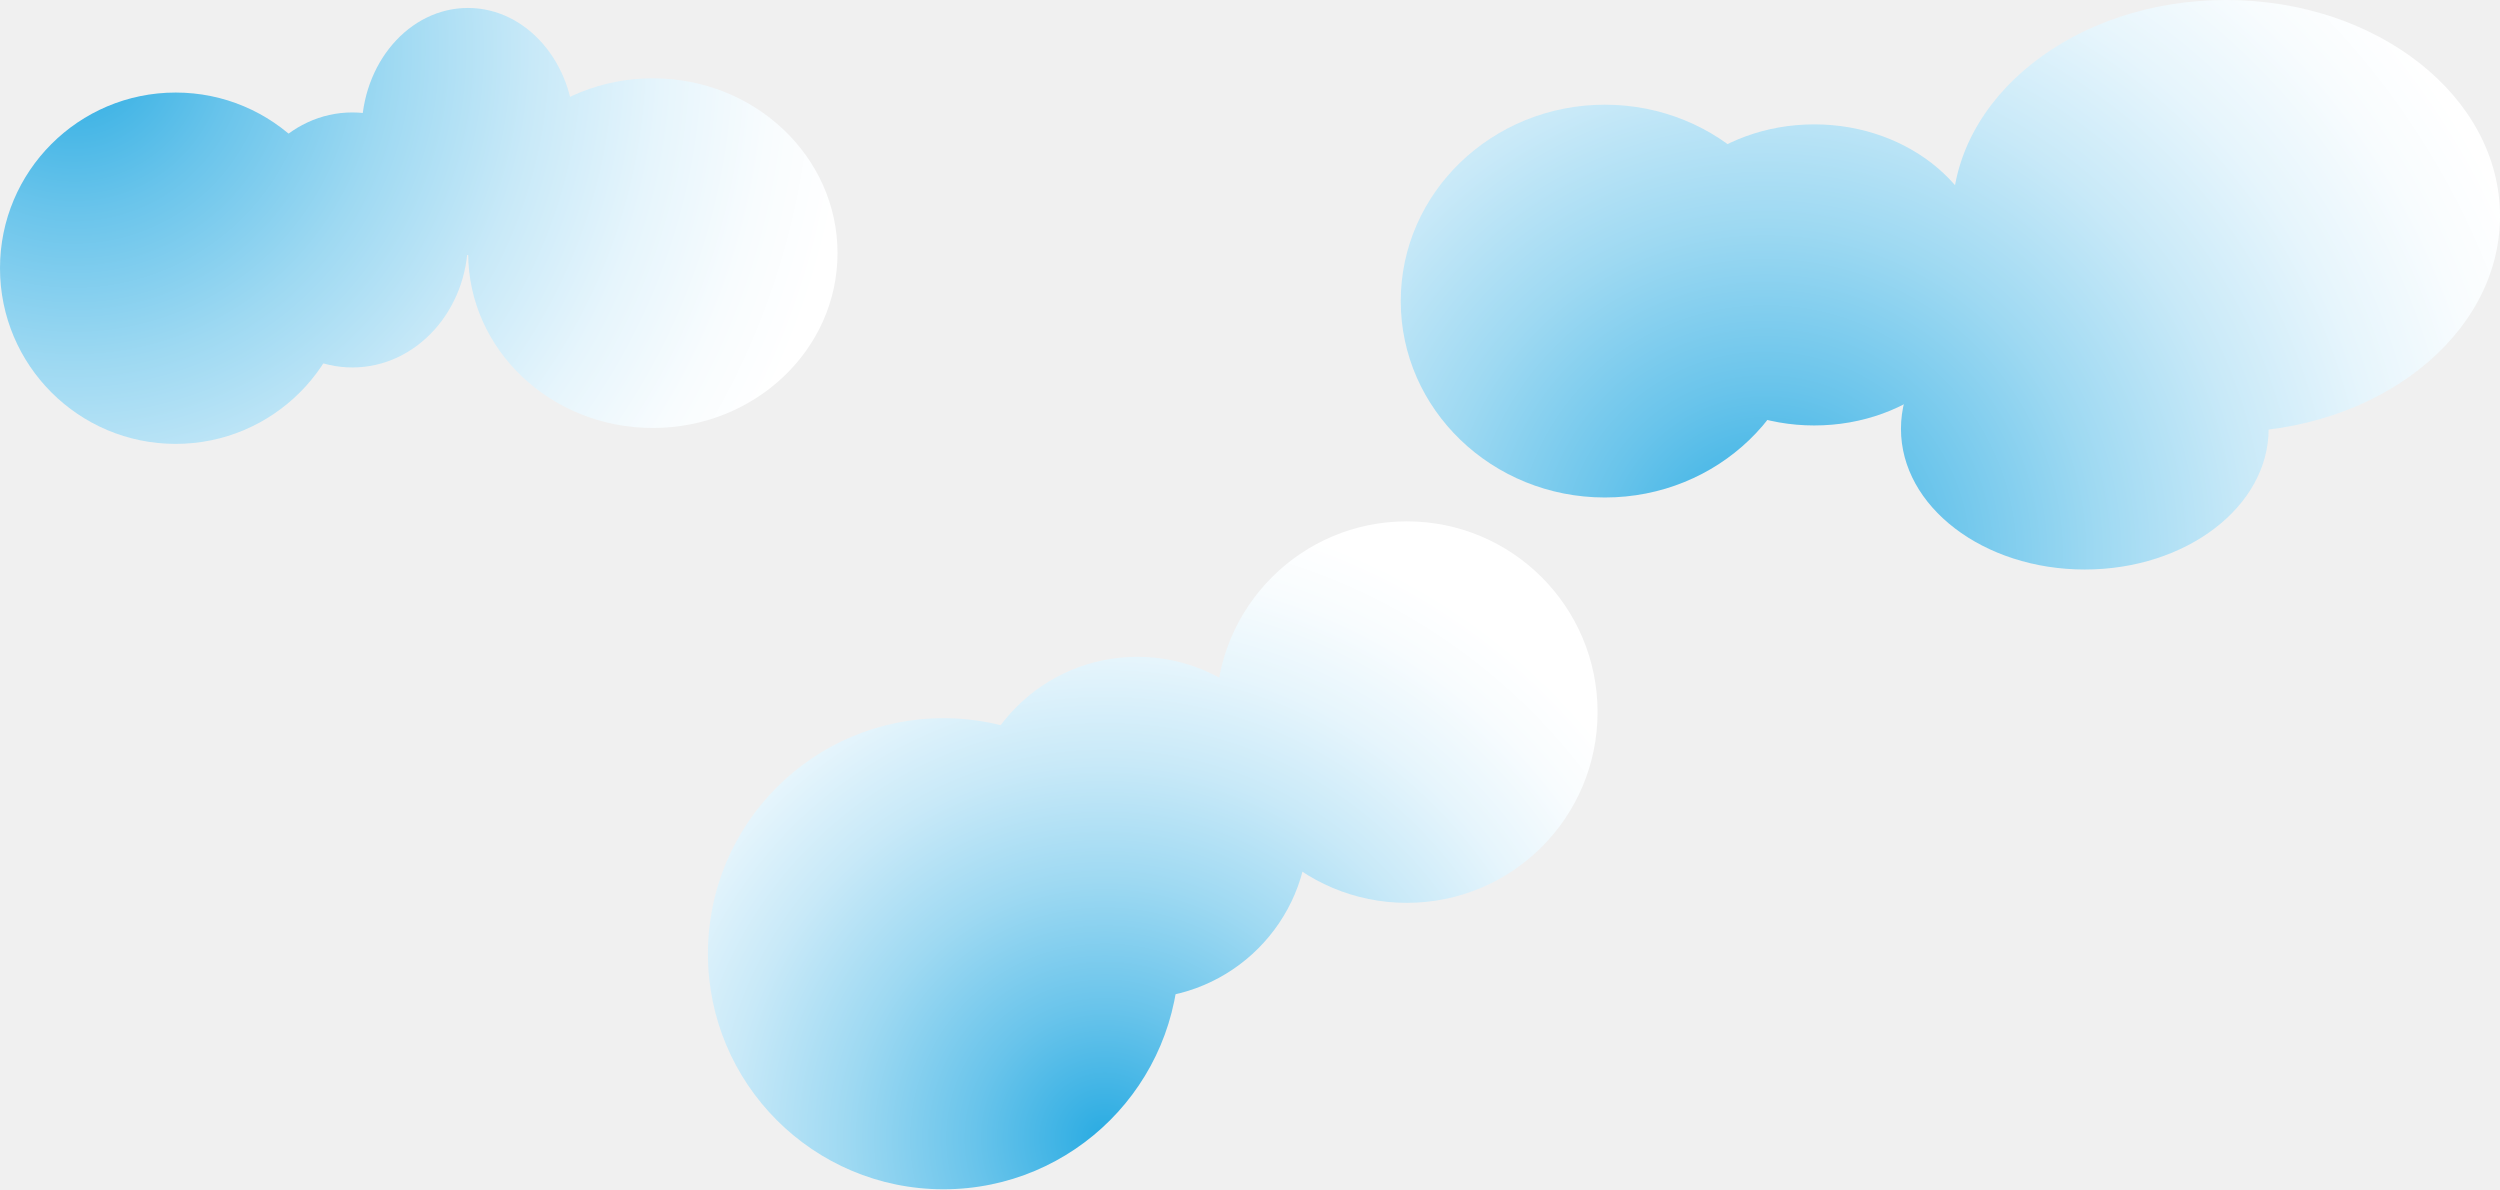
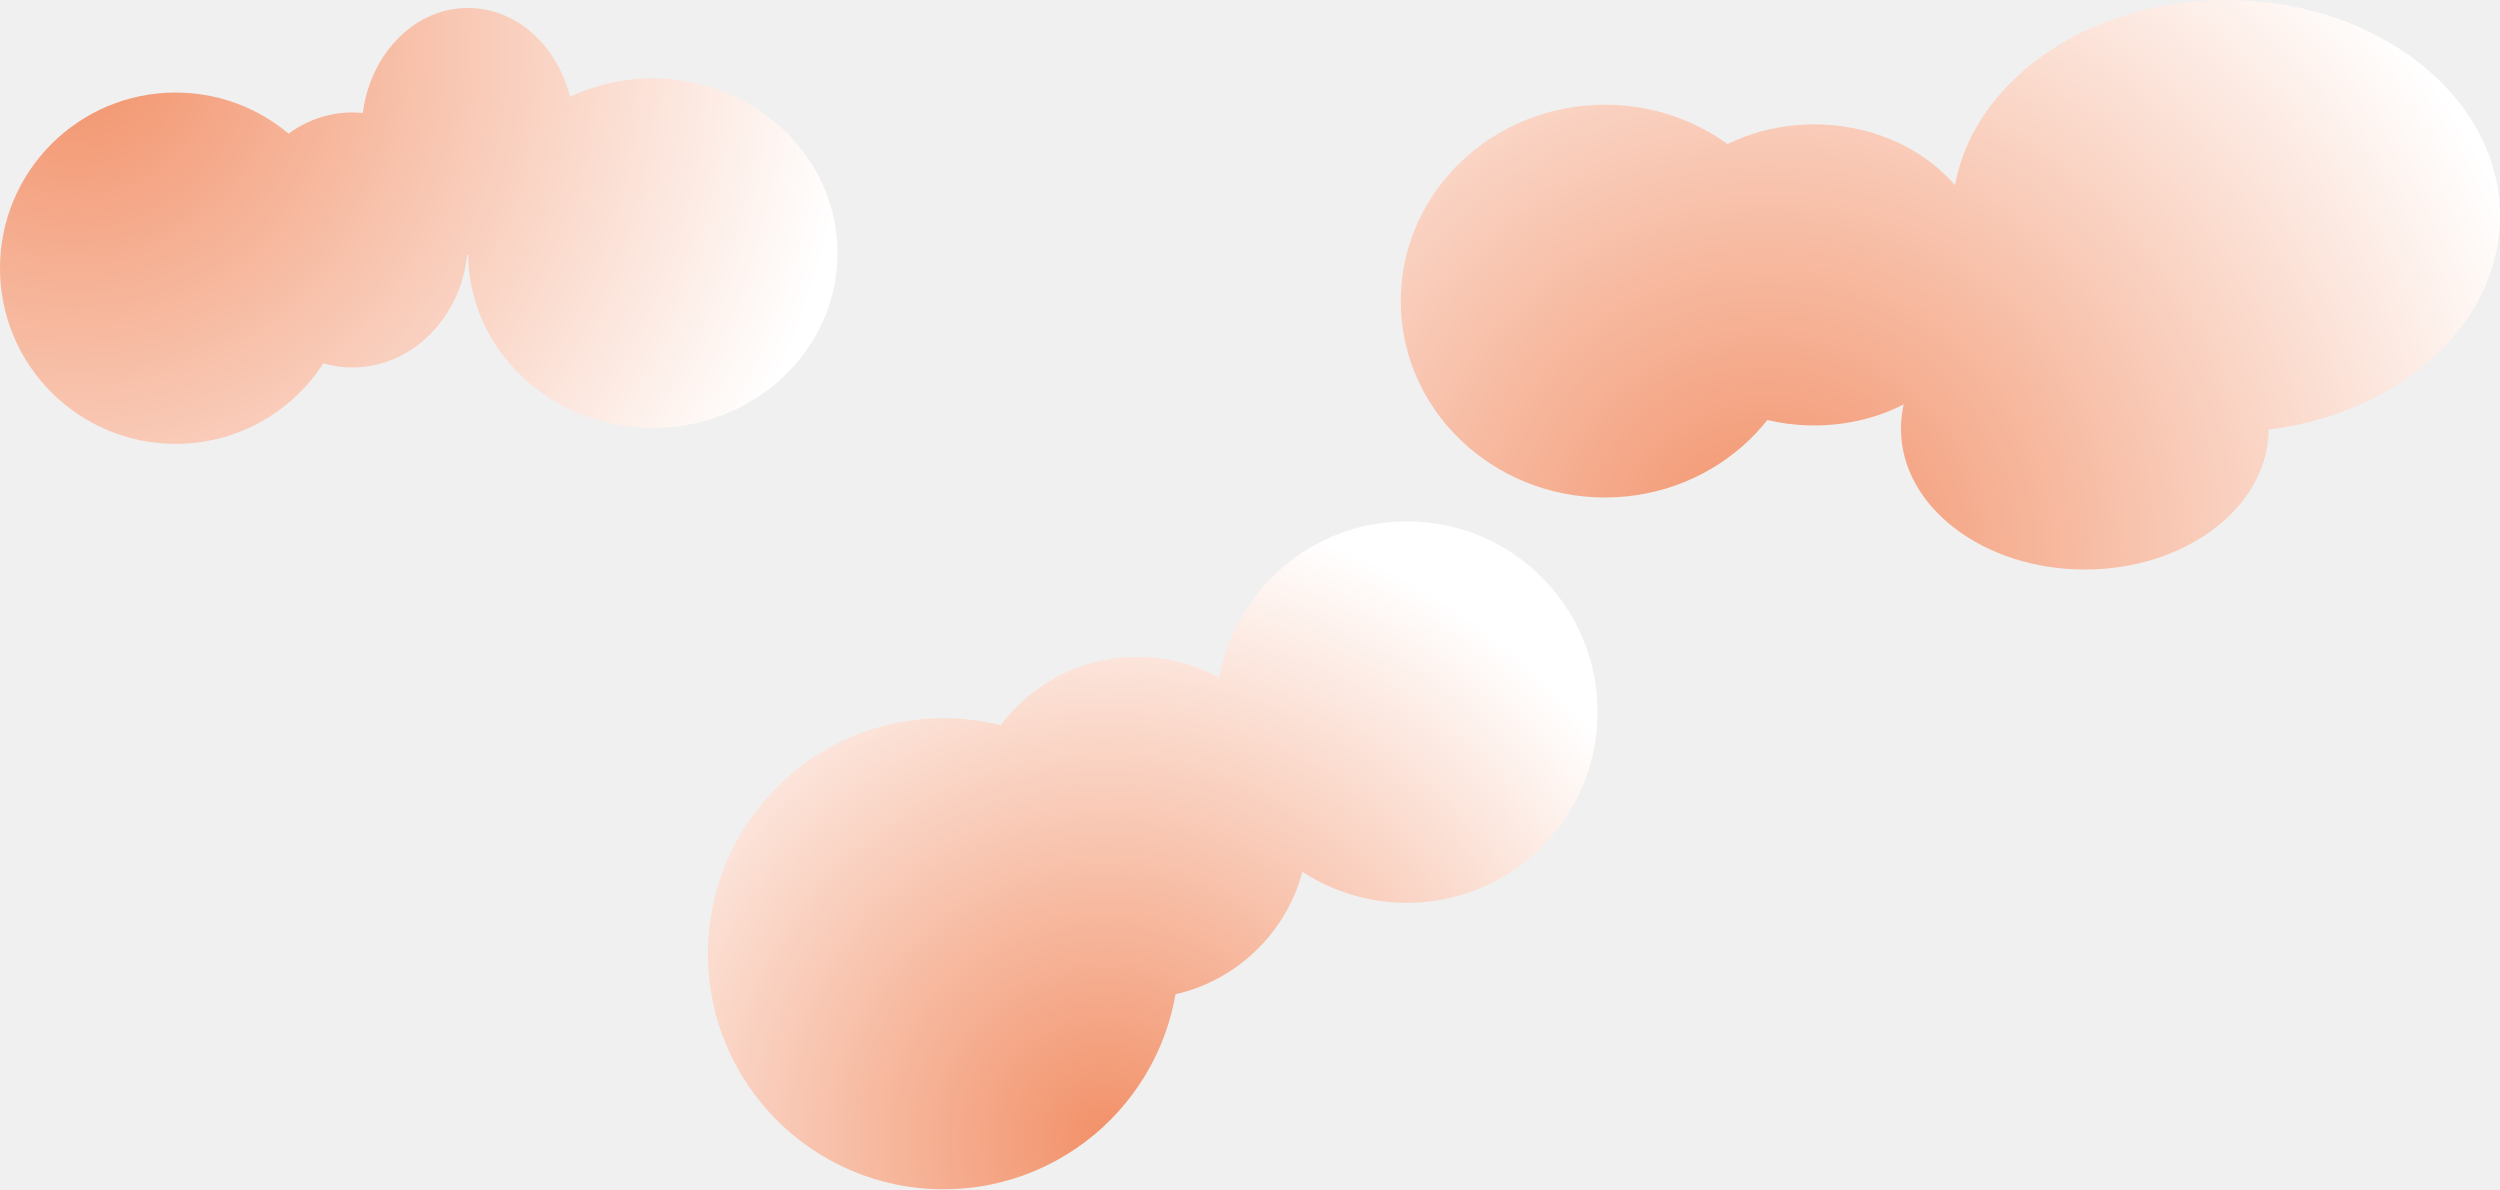
- <svg xmlns="http://www.w3.org/2000/svg" version="1.1" x="0px" y="0px" viewBox="0 0 1194 568" style="enable-background:new 0 0 1194 568;" xml:space="preserve">
+ <svg xmlns="http://www.w3.org/2000/svg" version="1.1" id="Layer_1" x="0px" y="0px" viewBox="0 0 1194 568" style="enable-background:new 0 0 1194 568;" xml:space="preserve">
  <style type="text/css">
- 	.st0{fill:#BBEEFF;}
- 	.st1{fill:#FFFFFF;}
- 	.st2{fill:#EBFFFC;}
- 	.st3{fill:url(#SVGID_1_);}
- 	.st4{fill:url(#SVGID_2_);}
- 	.st5{fill:url(#SVGID_3_);}
- 	.st6{fill:url(#SVGID_4_);}
- 	.st7{fill:url(#SVGID_5_);}
- 	.st8{fill:url(#SVGID_6_);}
- 	.st9{fill:url(#SVGID_7_);}
- 	.st10{fill:url(#SVGID_8_);}
- 	.st11{fill:url(#SVGID_9_);}
- 	.st12{fill:url(#SVGID_10_);}
- 	.st13{fill:url(#SVGID_11_);}
+ 	.st0{fill:url(#SVGID_1_);}
+ 	.st1{fill:url(#SVGID_2_);}
+ 	.st2{fill:url(#SVGID_3_);}
+ 	.st3{fill:url(#SVGID_4_);}
+ 	.st4{fill:url(#SVGID_5_);}
+ 	.st5{fill:url(#SVGID_6_);}
+ 	.st6{fill:url(#SVGID_7_);}
+ 	.st7{fill:url(#SVGID_8_);}
+ 	.st8{fill:url(#SVGID_9_);}
+ 	.st9{fill:url(#SVGID_10_);}
+ 	.st10{fill:url(#SVGID_11_);}
</style>
  <g id="background">
</g>
  <g id="frontClouds">
</g>
  <g id="backClouds">
</g>
  <g id="middleClouds">
    <g>
      <g>
-         <radialGradient id="SVGID_1_" cx="35.438" cy="23.75" r="371.053" gradientUnits="userSpaceOnUse">
-           <stop offset="0" style="stop-color:#29ABE2" />
-           <stop offset="0.207" style="stop-color:#69C4EB" />
-           <stop offset="0.406" style="stop-color:#9ED9F2" />
-           <stop offset="0.591" style="stop-color:#C8E9F8" />
-           <stop offset="0.757" style="stop-color:#E6F5FC" />
-           <stop offset="0.899" style="stop-color:#F8FCFE" />
+         <radialGradient id="SVGID_1_" cx="35.438" cy="546.25" r="371.053" gradientTransform="matrix(1 0 0 -1 0 570)" gradientUnits="userSpaceOnUse">
+           <stop offset="0" style="stop-color:#F29169" />
          <stop offset="1" style="stop-color:#FFFFFF" />
        </radialGradient>
-         <circle class="st3" cx="83.9" cy="128.1" r="83.9" />
-         <radialGradient id="SVGID_2_" cx="35.438" cy="23.75" r="371.053" gradientUnits="userSpaceOnUse">
-           <stop offset="0" style="stop-color:#29ABE2" />
-           <stop offset="0.207" style="stop-color:#69C4EB" />
-           <stop offset="0.406" style="stop-color:#9ED9F2" />
-           <stop offset="0.591" style="stop-color:#C8E9F8" />
-           <stop offset="0.757" style="stop-color:#E6F5FC" />
-           <stop offset="0.899" style="stop-color:#F8FCFE" />
+         <circle class="st0" cx="83.9" cy="128.1" r="83.9" />
+         <radialGradient id="SVGID_2_" cx="35.438" cy="546.25" r="371.053" gradientTransform="matrix(1 0 0 -1 0 570)" gradientUnits="userSpaceOnUse">
+           <stop offset="0" style="stop-color:#F29169" />
          <stop offset="1" style="stop-color:#FFFFFF" />
        </radialGradient>
-         <ellipse class="st4" cx="168.3" cy="114.6" rx="55.2" ry="60.9" />
-         <radialGradient id="SVGID_3_" cx="35.438" cy="23.75" r="371.053" gradientUnits="userSpaceOnUse">
-           <stop offset="0" style="stop-color:#29ABE2" />
-           <stop offset="0.207" style="stop-color:#69C4EB" />
-           <stop offset="0.406" style="stop-color:#9ED9F2" />
-           <stop offset="0.591" style="stop-color:#C8E9F8" />
-           <stop offset="0.757" style="stop-color:#E6F5FC" />
-           <stop offset="0.899" style="stop-color:#F8FCFE" />
+         <ellipse class="st1" cx="168.3" cy="114.6" rx="55.2" ry="60.9" />
+         <radialGradient id="SVGID_3_" cx="35.438" cy="546.25" r="371.053" gradientTransform="matrix(1 0 0 -1 0 570)" gradientUnits="userSpaceOnUse">
+           <stop offset="0" style="stop-color:#F29169" />
          <stop offset="1" style="stop-color:#FFFFFF" />
        </radialGradient>
-         <ellipse class="st5" cx="311.8" cy="120.9" rx="88.2" ry="83.5" />
-         <radialGradient id="SVGID_4_" cx="35.438" cy="23.75" r="371.053" gradientUnits="userSpaceOnUse">
-           <stop offset="0" style="stop-color:#29ABE2" />
-           <stop offset="0.207" style="stop-color:#69C4EB" />
-           <stop offset="0.406" style="stop-color:#9ED9F2" />
-           <stop offset="0.591" style="stop-color:#C8E9F8" />
-           <stop offset="0.757" style="stop-color:#E6F5FC" />
-           <stop offset="0.899" style="stop-color:#F8FCFE" />
+         <ellipse class="st2" cx="311.8" cy="120.9" rx="88.2" ry="83.5" />
+         <radialGradient id="SVGID_4_" cx="35.438" cy="546.25" r="371.053" gradientTransform="matrix(1 0 0 -1 0 570)" gradientUnits="userSpaceOnUse">
+           <stop offset="0" style="stop-color:#F29169" />
          <stop offset="1" style="stop-color:#FFFFFF" />
        </radialGradient>
-         <ellipse class="st6" cx="223.5" cy="62.8" rx="50.8" ry="59" />
+         <ellipse class="st3" cx="223.5" cy="62.8" rx="50.8" ry="59" />
      </g>
      <g>
-         <radialGradient id="SVGID_5_" cx="843.375" cy="265.5" r="390.719" gradientUnits="userSpaceOnUse">
-           <stop offset="0" style="stop-color:#29ABE2" />
-           <stop offset="0.207" style="stop-color:#69C4EB" />
-           <stop offset="0.406" style="stop-color:#9ED9F2" />
-           <stop offset="0.591" style="stop-color:#C8E9F8" />
-           <stop offset="0.757" style="stop-color:#E6F5FC" />
-           <stop offset="0.899" style="stop-color:#F8FCFE" />
+         <radialGradient id="SVGID_5_" cx="843.375" cy="304.5" r="390.719" gradientTransform="matrix(1 0 0 -1 0 570)" gradientUnits="userSpaceOnUse">
+           <stop offset="0" style="stop-color:#F29169" />
          <stop offset="1" style="stop-color:#FFFFFF" />
        </radialGradient>
-         <ellipse class="st7" cx="766.5" cy="143.8" rx="97.5" ry="93.8" />
-         <radialGradient id="SVGID_6_" cx="843.375" cy="265.5" r="390.719" gradientUnits="userSpaceOnUse">
-           <stop offset="0" style="stop-color:#29ABE2" />
-           <stop offset="0.207" style="stop-color:#69C4EB" />
-           <stop offset="0.406" style="stop-color:#9ED9F2" />
-           <stop offset="0.591" style="stop-color:#C8E9F8" />
-           <stop offset="0.757" style="stop-color:#E6F5FC" />
-           <stop offset="0.899" style="stop-color:#F8FCFE" />
+         <ellipse class="st4" cx="766.5" cy="143.8" rx="97.5" ry="93.8" />
+         <radialGradient id="SVGID_6_" cx="843.375" cy="304.5" r="390.719" gradientTransform="matrix(1 0 0 -1 0 570)" gradientUnits="userSpaceOnUse">
+           <stop offset="0" style="stop-color:#F29169" />
          <stop offset="1" style="stop-color:#FFFFFF" />
        </radialGradient>
-         <ellipse class="st8" cx="866.5" cy="131.3" rx="83.7" ry="71.9" />
-         <radialGradient id="SVGID_7_" cx="843.375" cy="265.5" r="390.719" gradientUnits="userSpaceOnUse">
-           <stop offset="0" style="stop-color:#29ABE2" />
-           <stop offset="0.207" style="stop-color:#69C4EB" />
-           <stop offset="0.406" style="stop-color:#9ED9F2" />
-           <stop offset="0.591" style="stop-color:#C8E9F8" />
-           <stop offset="0.757" style="stop-color:#E6F5FC" />
-           <stop offset="0.899" style="stop-color:#F8FCFE" />
+         <ellipse class="st5" cx="866.5" cy="131.3" rx="83.7" ry="71.9" />
+         <radialGradient id="SVGID_7_" cx="843.375" cy="304.5" r="390.719" gradientTransform="matrix(1 0 0 -1 0 570)" gradientUnits="userSpaceOnUse">
+           <stop offset="0" style="stop-color:#F29169" />
          <stop offset="1" style="stop-color:#FFFFFF" />
        </radialGradient>
-         <ellipse class="st9" cx="1063.2" cy="103.2" rx="130.8" ry="103.2" />
-         <radialGradient id="SVGID_8_" cx="843.375" cy="265.5" r="390.719" gradientUnits="userSpaceOnUse">
-           <stop offset="0" style="stop-color:#29ABE2" />
-           <stop offset="0.207" style="stop-color:#69C4EB" />
-           <stop offset="0.406" style="stop-color:#9ED9F2" />
-           <stop offset="0.591" style="stop-color:#C8E9F8" />
-           <stop offset="0.757" style="stop-color:#E6F5FC" />
-           <stop offset="0.899" style="stop-color:#F8FCFE" />
+         <ellipse class="st6" cx="1063.2" cy="103.2" rx="130.8" ry="103.2" />
+         <radialGradient id="SVGID_8_" cx="843.375" cy="304.5" r="390.719" gradientTransform="matrix(1 0 0 -1 0 570)" gradientUnits="userSpaceOnUse">
+           <stop offset="0" style="stop-color:#F29169" />
          <stop offset="1" style="stop-color:#FFFFFF" />
        </radialGradient>
-         <ellipse class="st10" cx="995.7" cy="204.8" rx="87.8" ry="67.2" />
+         <ellipse class="st7" cx="995.7" cy="204.8" rx="87.8" ry="67.2" />
      </g>
      <g>
-         <radialGradient id="SVGID_9_" cx="527.75" cy="543.625" r="303.564" gradientUnits="userSpaceOnUse">
-           <stop offset="0" style="stop-color:#29ABE2" />
-           <stop offset="0.207" style="stop-color:#69C4EB" />
-           <stop offset="0.406" style="stop-color:#9ED9F2" />
-           <stop offset="0.591" style="stop-color:#C8E9F8" />
-           <stop offset="0.757" style="stop-color:#E6F5FC" />
-           <stop offset="0.899" style="stop-color:#F8FCFE" />
+         <radialGradient id="SVGID_9_" cx="527.75" cy="26.375" r="303.564" gradientTransform="matrix(1 0 0 -1 0 570)" gradientUnits="userSpaceOnUse">
+           <stop offset="0" style="stop-color:#F29169" />
          <stop offset="1" style="stop-color:#FFFFFF" />
        </radialGradient>
-         <circle class="st11" cx="450.6" cy="455.5" r="112.5" />
-         <radialGradient id="SVGID_10_" cx="527.75" cy="543.625" r="303.564" gradientUnits="userSpaceOnUse">
-           <stop offset="0" style="stop-color:#29ABE2" />
-           <stop offset="0.207" style="stop-color:#69C4EB" />
-           <stop offset="0.406" style="stop-color:#9ED9F2" />
-           <stop offset="0.591" style="stop-color:#C8E9F8" />
-           <stop offset="0.757" style="stop-color:#E6F5FC" />
-           <stop offset="0.899" style="stop-color:#F8FCFE" />
+         <circle class="st8" cx="450.6" cy="455.5" r="112.5" />
+         <radialGradient id="SVGID_10_" cx="527.75" cy="26.375" r="303.564" gradientTransform="matrix(1 0 0 -1 0 570)" gradientUnits="userSpaceOnUse">
+           <stop offset="0" style="stop-color:#F29169" />
          <stop offset="1" style="stop-color:#FFFFFF" />
        </radialGradient>
-         <circle class="st12" cx="543.2" cy="395.3" r="81.6" />
-         <radialGradient id="SVGID_11_" cx="527.75" cy="543.625" r="303.564" gradientUnits="userSpaceOnUse">
-           <stop offset="0" style="stop-color:#29ABE2" />
-           <stop offset="0.207" style="stop-color:#69C4EB" />
-           <stop offset="0.406" style="stop-color:#9ED9F2" />
-           <stop offset="0.591" style="stop-color:#C8E9F8" />
-           <stop offset="0.757" style="stop-color:#E6F5FC" />
-           <stop offset="0.899" style="stop-color:#F8FCFE" />
+         <circle class="st9" cx="543.2" cy="395.3" r="81.6" />
+         <radialGradient id="SVGID_11_" cx="527.75" cy="26.375" r="303.564" gradientTransform="matrix(1 0 0 -1 0 570)" gradientUnits="userSpaceOnUse">
+           <stop offset="0" style="stop-color:#F29169" />
          <stop offset="1" style="stop-color:#FFFFFF" />
        </radialGradient>
-         <circle class="st13" cx="671.9" cy="340.1" r="91.1" />
+         <circle class="st10" cx="671.9" cy="340.1" r="91.1" />
      </g>
    </g>
  </g>
</svg>
